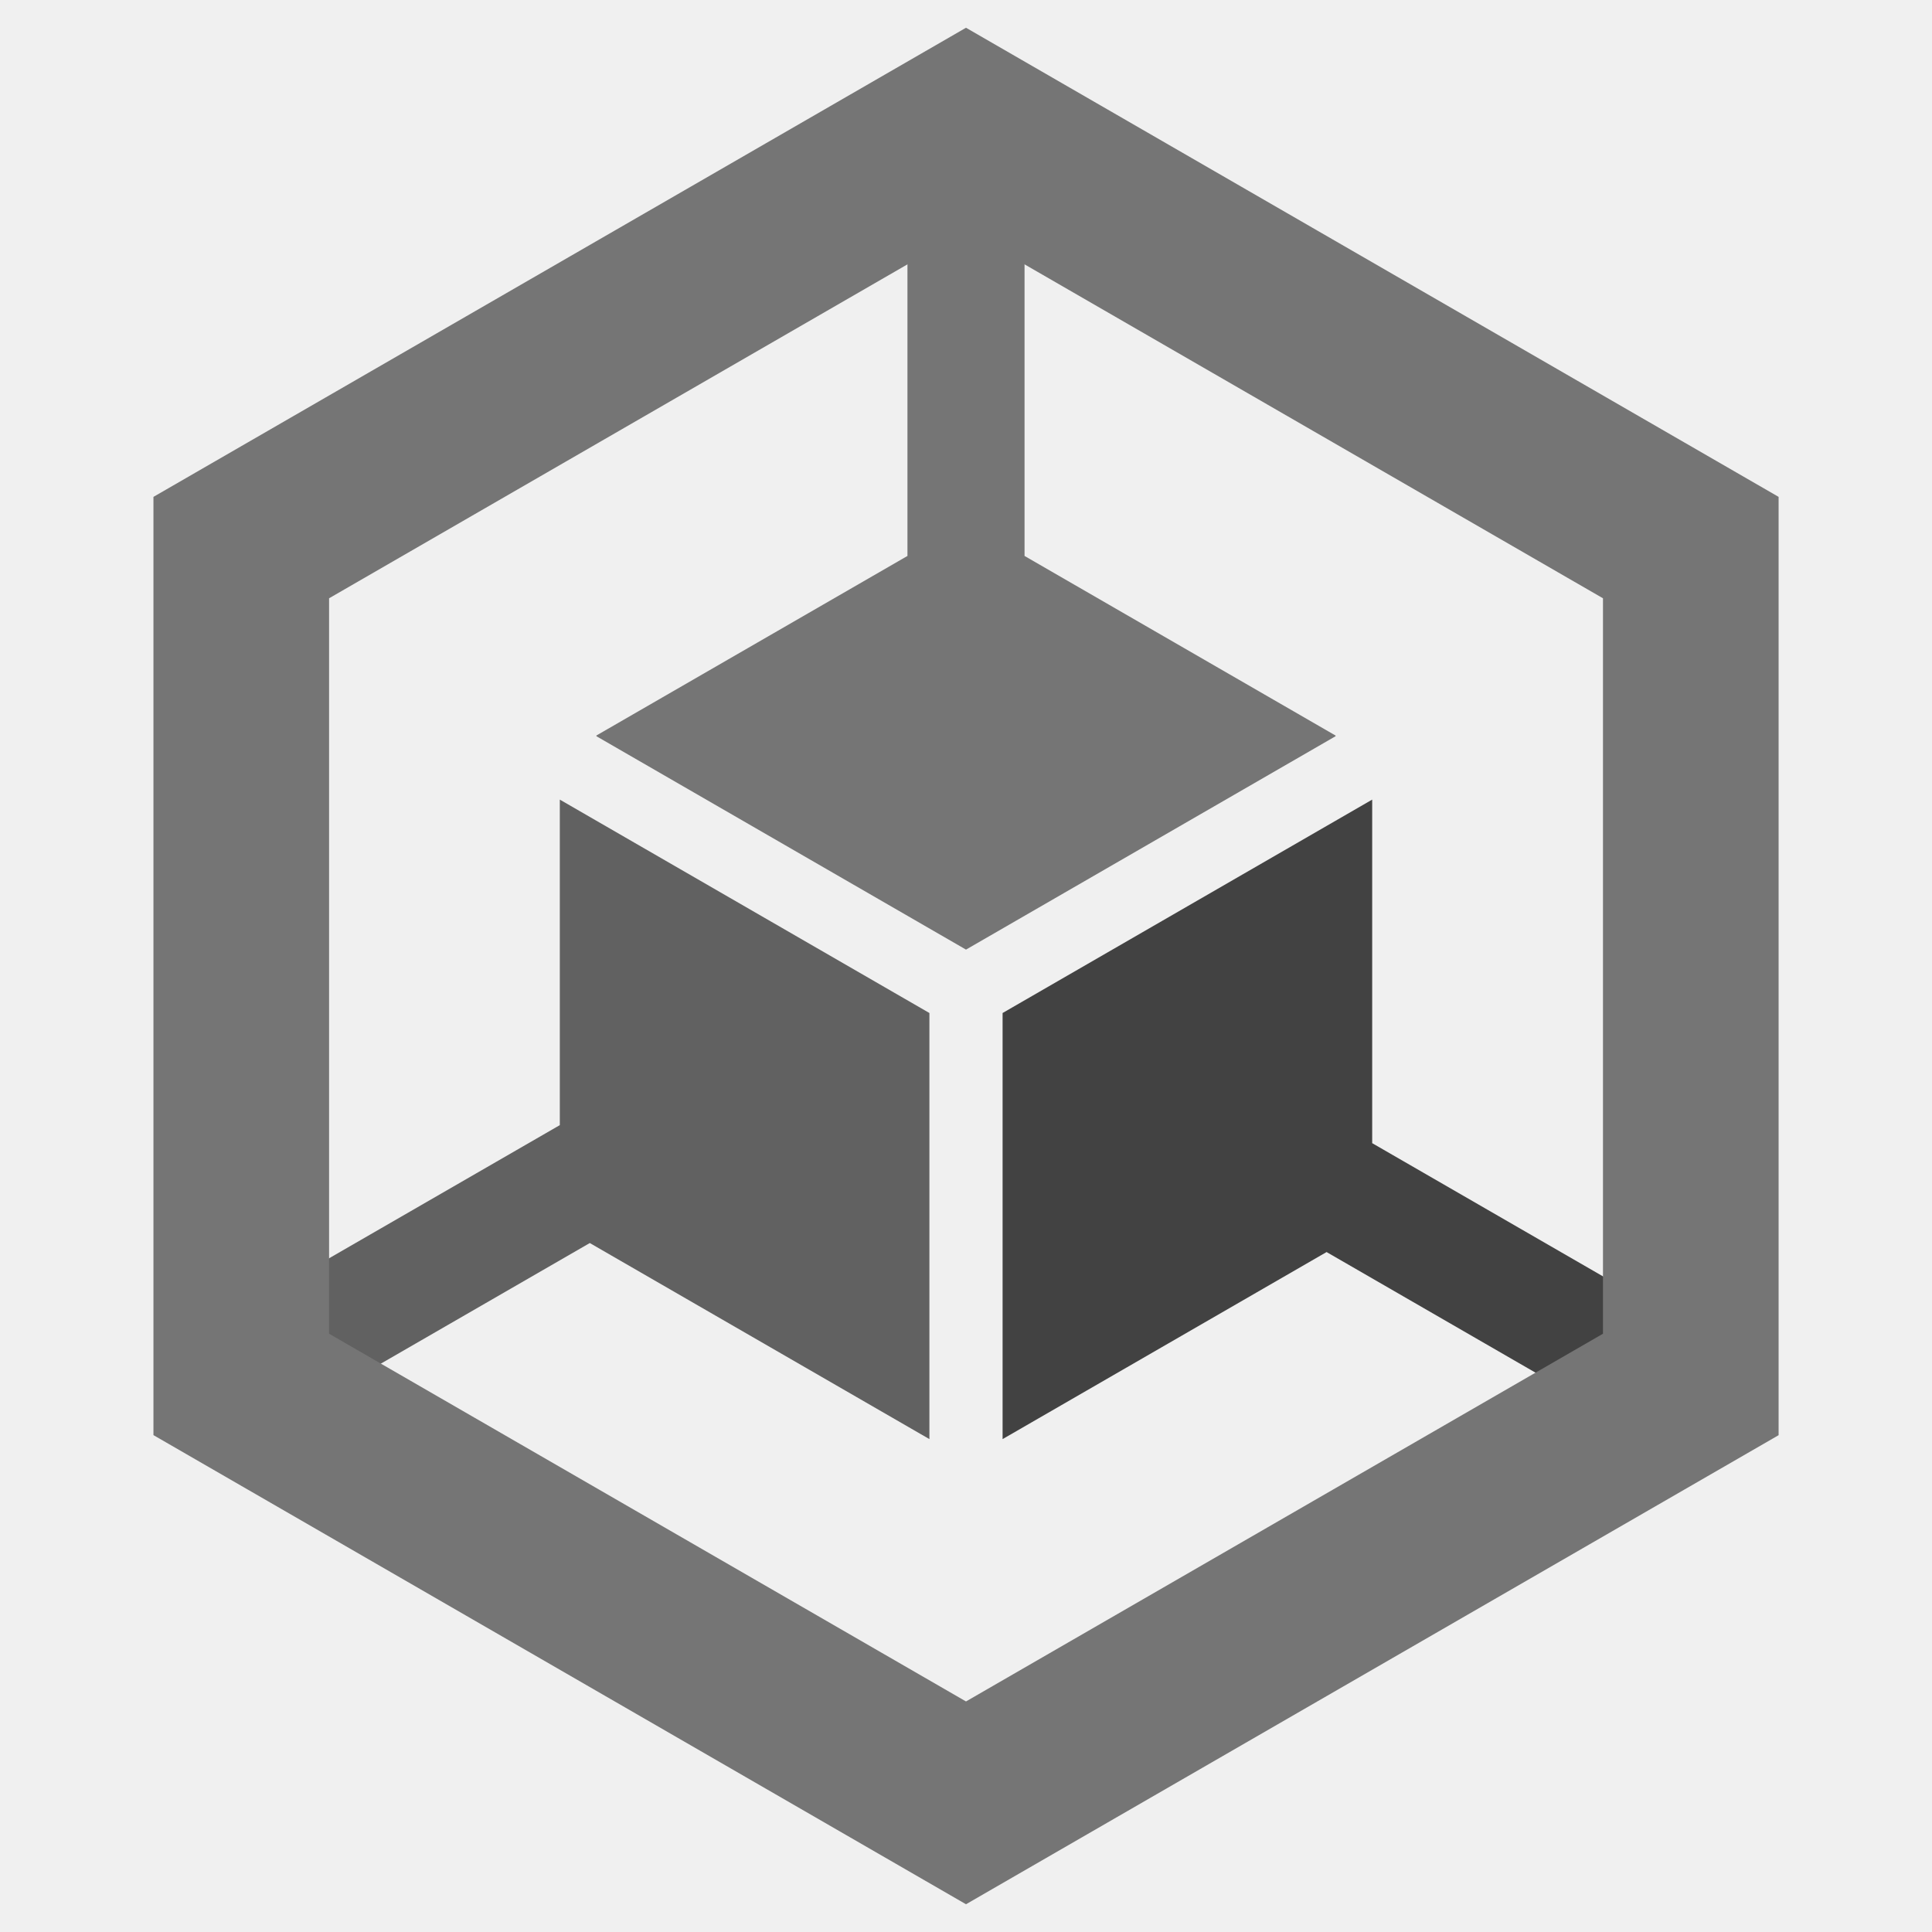
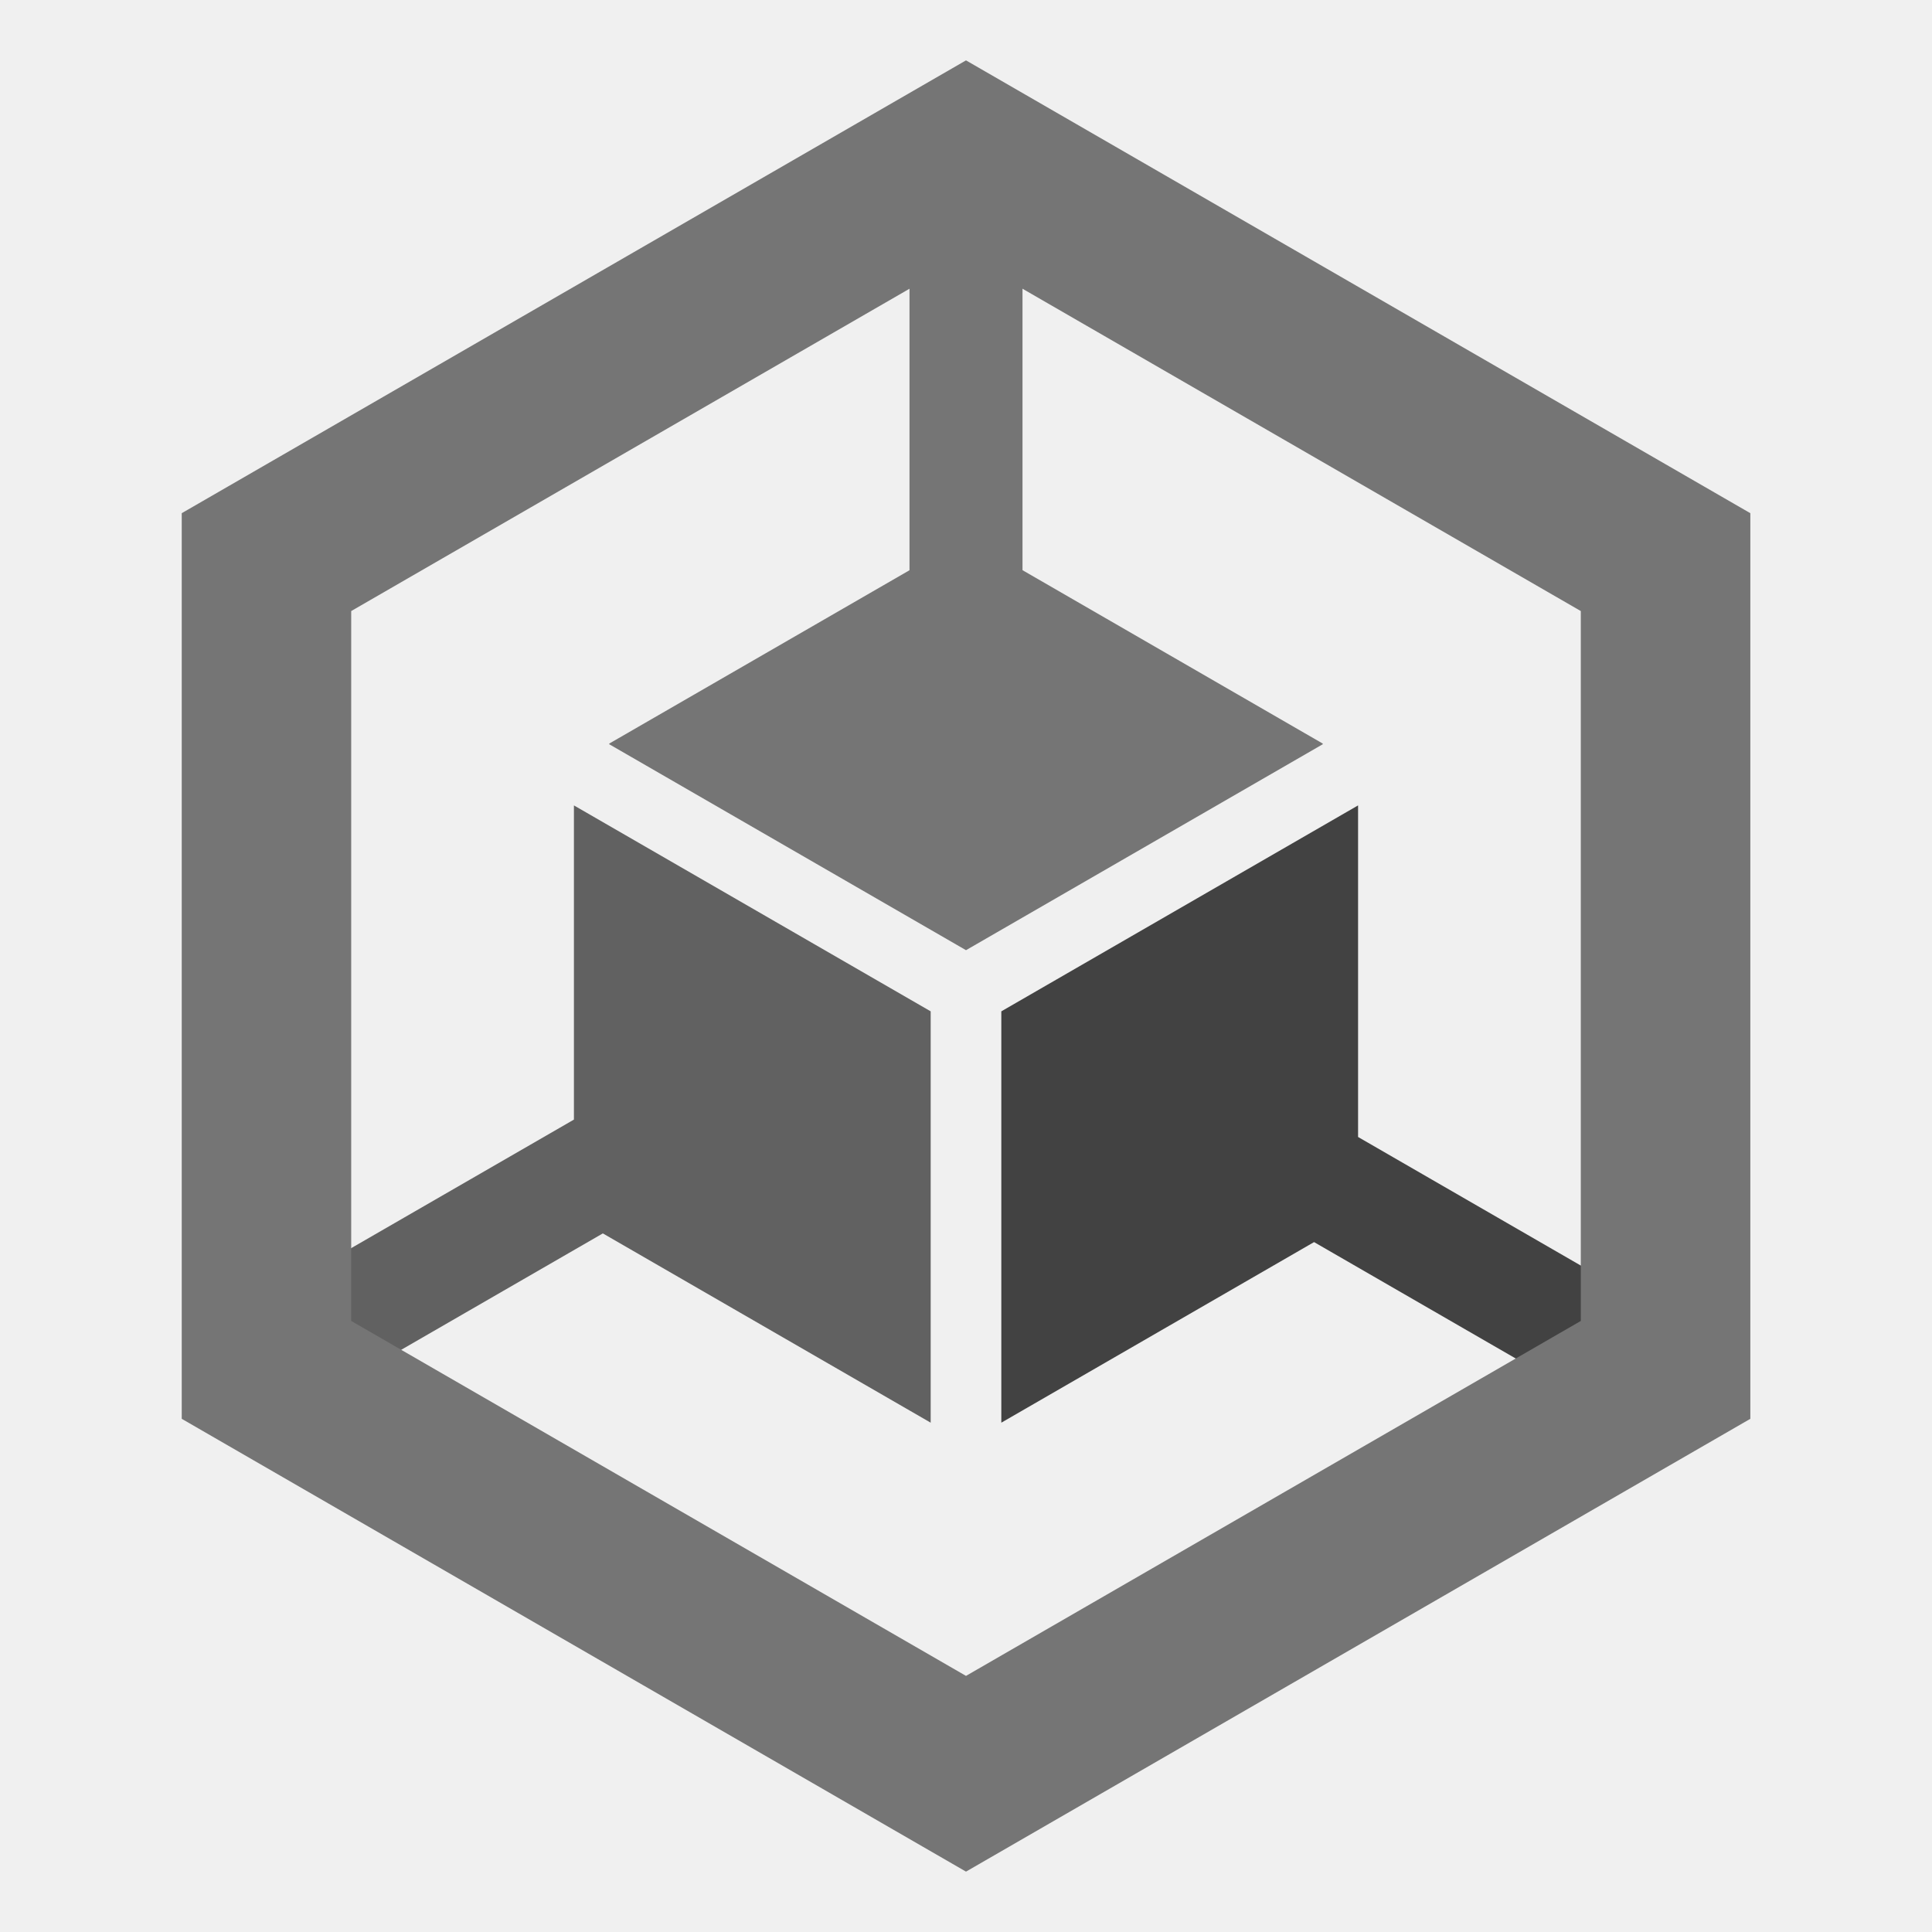
- <svg xmlns="http://www.w3.org/2000/svg" version="1.1" id="Layer_1" x="0px" y="0px" viewBox="0 0 33 33" style="enable-background:new 0 0 33 33;" xml:space="preserve">
+ <svg xmlns="http://www.w3.org/2000/svg" version="1.1" id="Layer_1" x="0px" y="0px" viewBox="0 0 32 32" style="enable-background:new 0 0 32 32;" xml:space="preserve">
  <style type="text/css">
	.st0{fill:#F58435;}
	.st1{fill:#FFFFFF;}
	.st2{fill:#424242;}
	.st3{fill:#616161;}
	.st4{fill:#757575;}
+ 	.st5{fill:#1797DD;}
+ 	.st6{fill:#22354C;}
</style>
  <g>
-     <polygon class="st2" points="29.358,22.943 23.438,19.526 23.438,13.658 17.125,17.303 17.125,24.581 22.659,21.386 28.358,24.676     " />
-     <polygon class="st3" points="15.875,17.303 9.562,13.658 9.562,19.218 3.641,22.635 4.641,24.368 10.074,21.232 15.875,24.581  " />
-     <polygon class="st4" points="17.5,9.496 17.5,2.213 15.5,2.213 15.5,9.496 10.187,12.563 10.187,12.575 16.5,16.22 22.813,12.575    22.813,12.564  " />
-     <path class="st4" d="M16.5,32.526L2.621,24.513V8.487L16.5,0.474l13.88,8.013v16.027L16.5,32.526z M5.621,22.781L16.5,29.062   l10.88-6.281V10.219L16.5,3.938L5.621,10.219V22.781z" />
+     <polygon class="st2" points="28.035,22.031 22.494,18.832 22.494,13.34 16.585,16.751 16.585,23.564 21.765,20.573 27.099,23.652     " />
+     <polygon class="st3" points="15.415,16.751 9.506,13.34 9.506,18.544 3.965,21.742 4.901,23.364 9.985,20.429 15.415,23.564  " />
+     <polygon class="st4" points="16.936,9.444 16.936,2.628 15.064,2.628 15.064,9.445 10.091,12.316 10.091,12.327 16,15.738    21.909,12.327 21.909,12.316  " />
+     <path class="st4" d="M16,31l-12.99-7.5V8.5L16,1l12.991,7.5V23.5L16,31z M5.817,21.879L16,27.758l10.183-5.879V10.121L16,4.242   L5.817,10.121V21.879z" />
  </g>
</svg>
